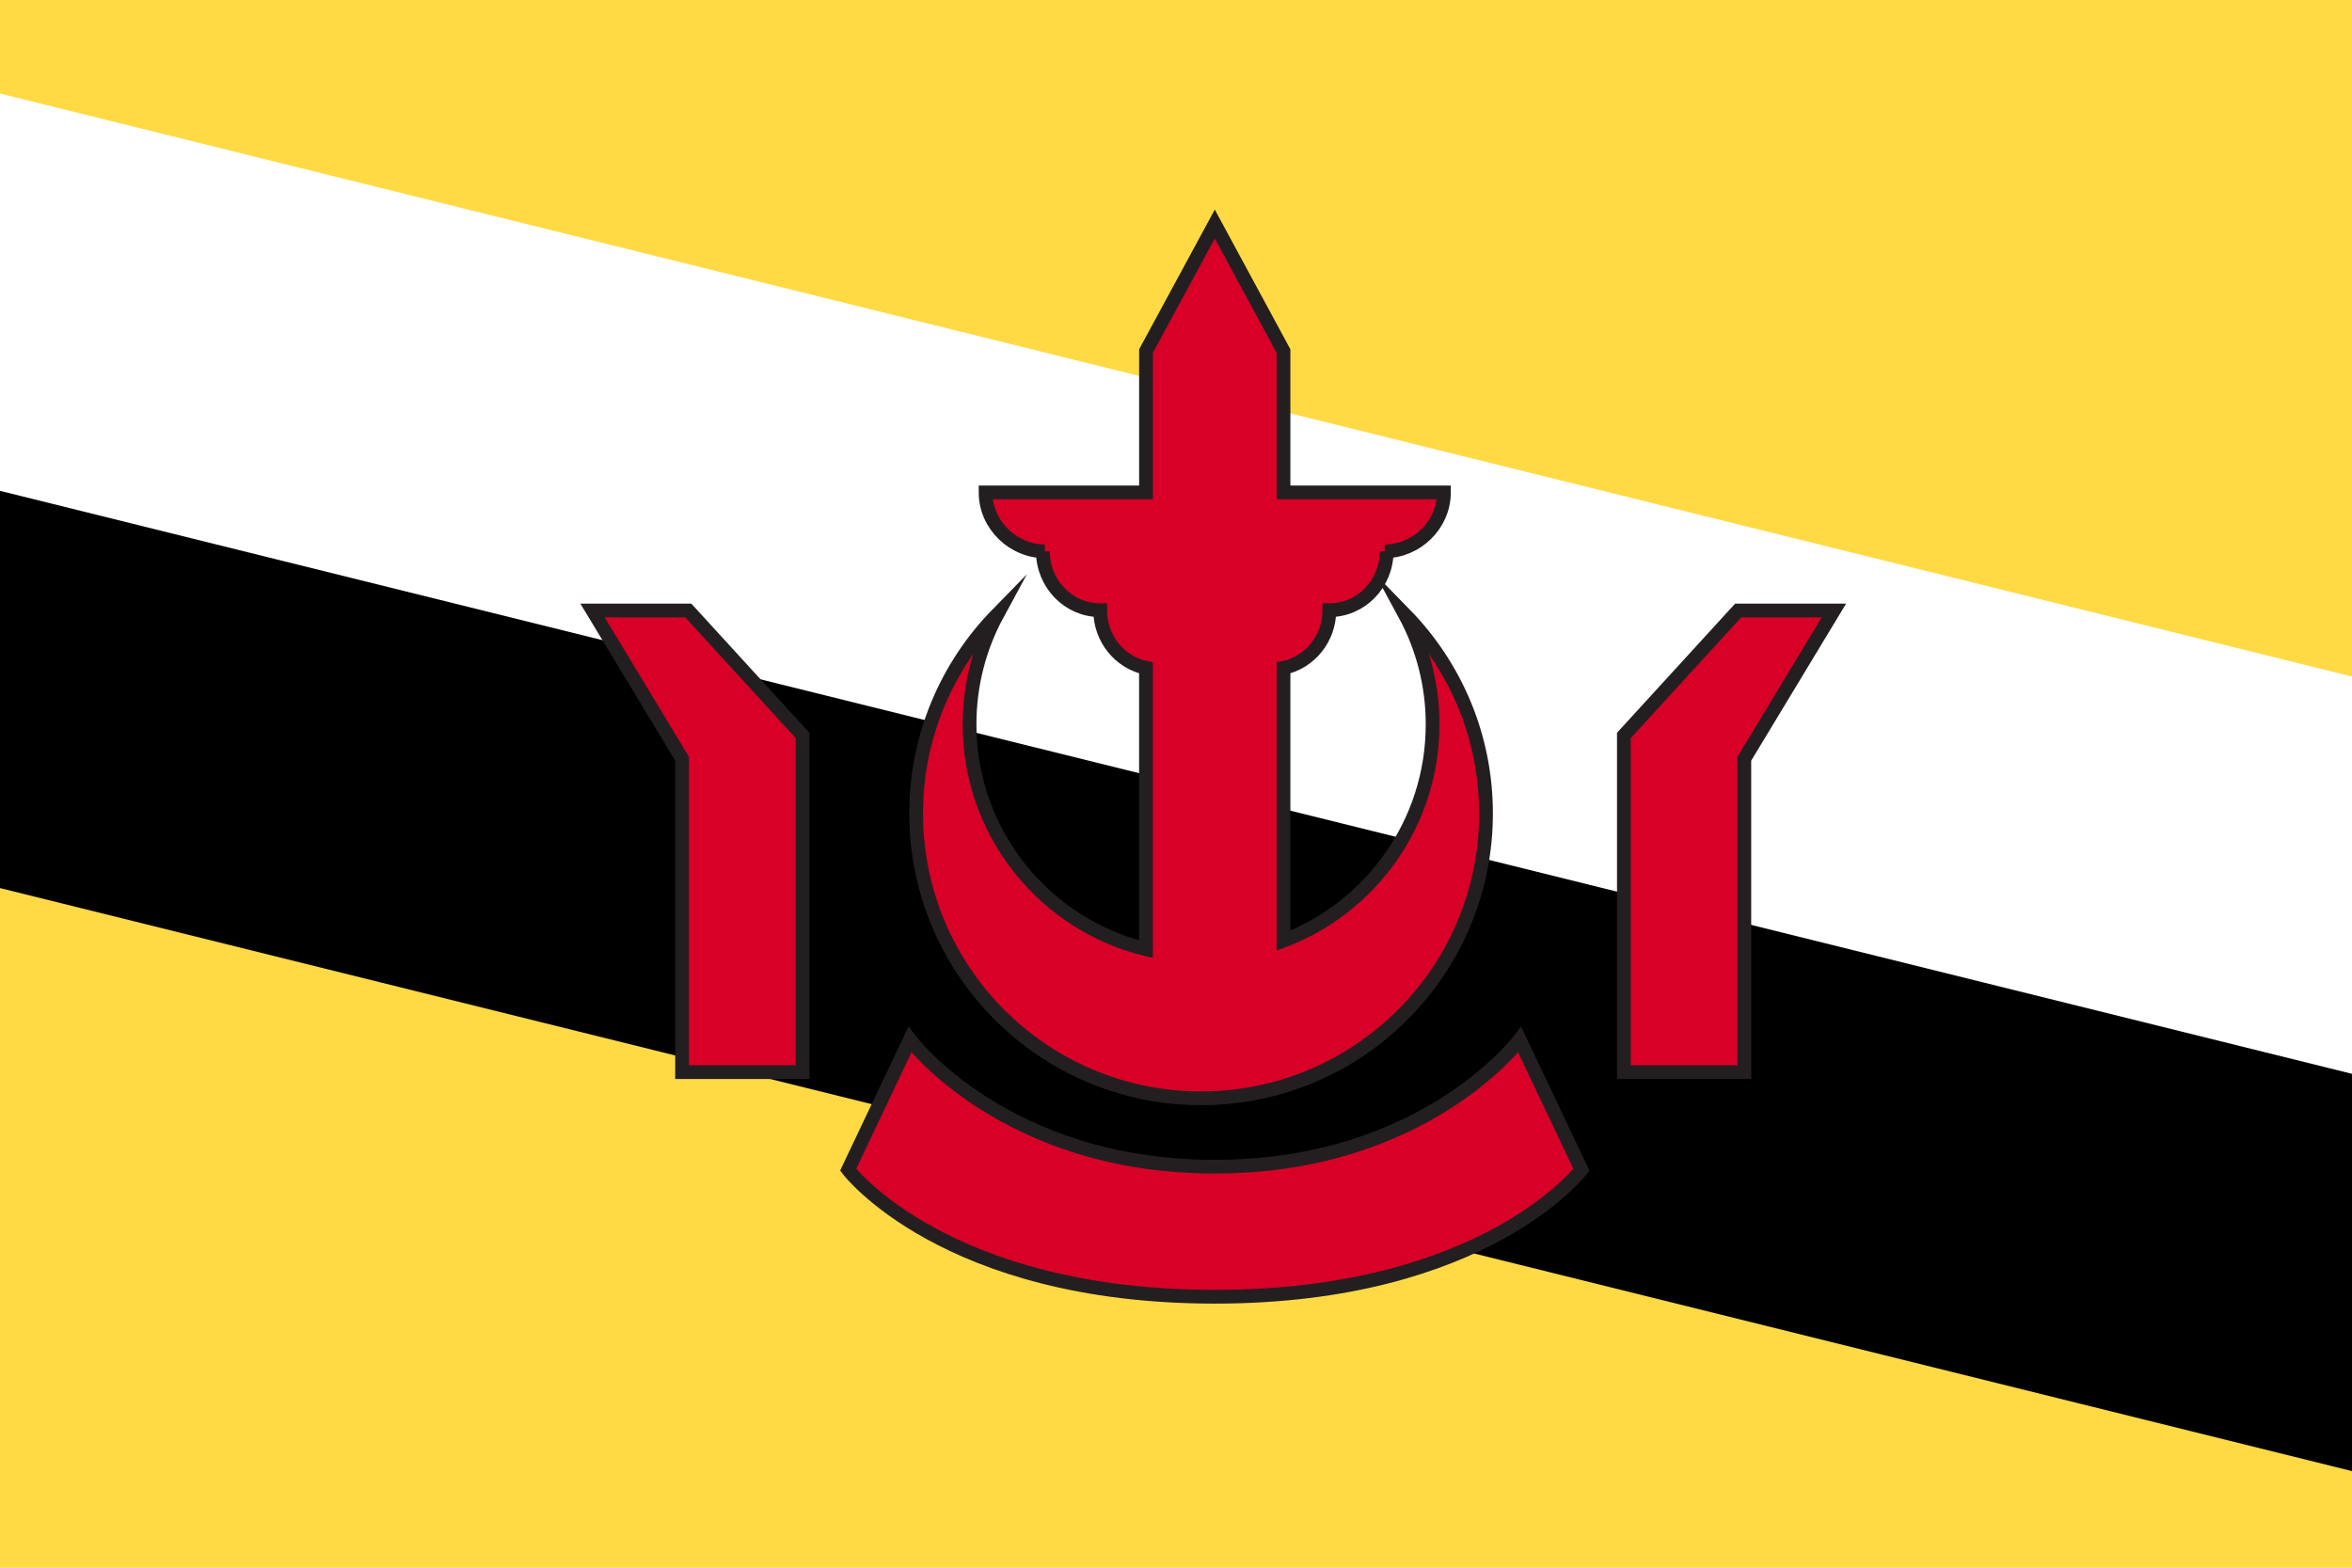
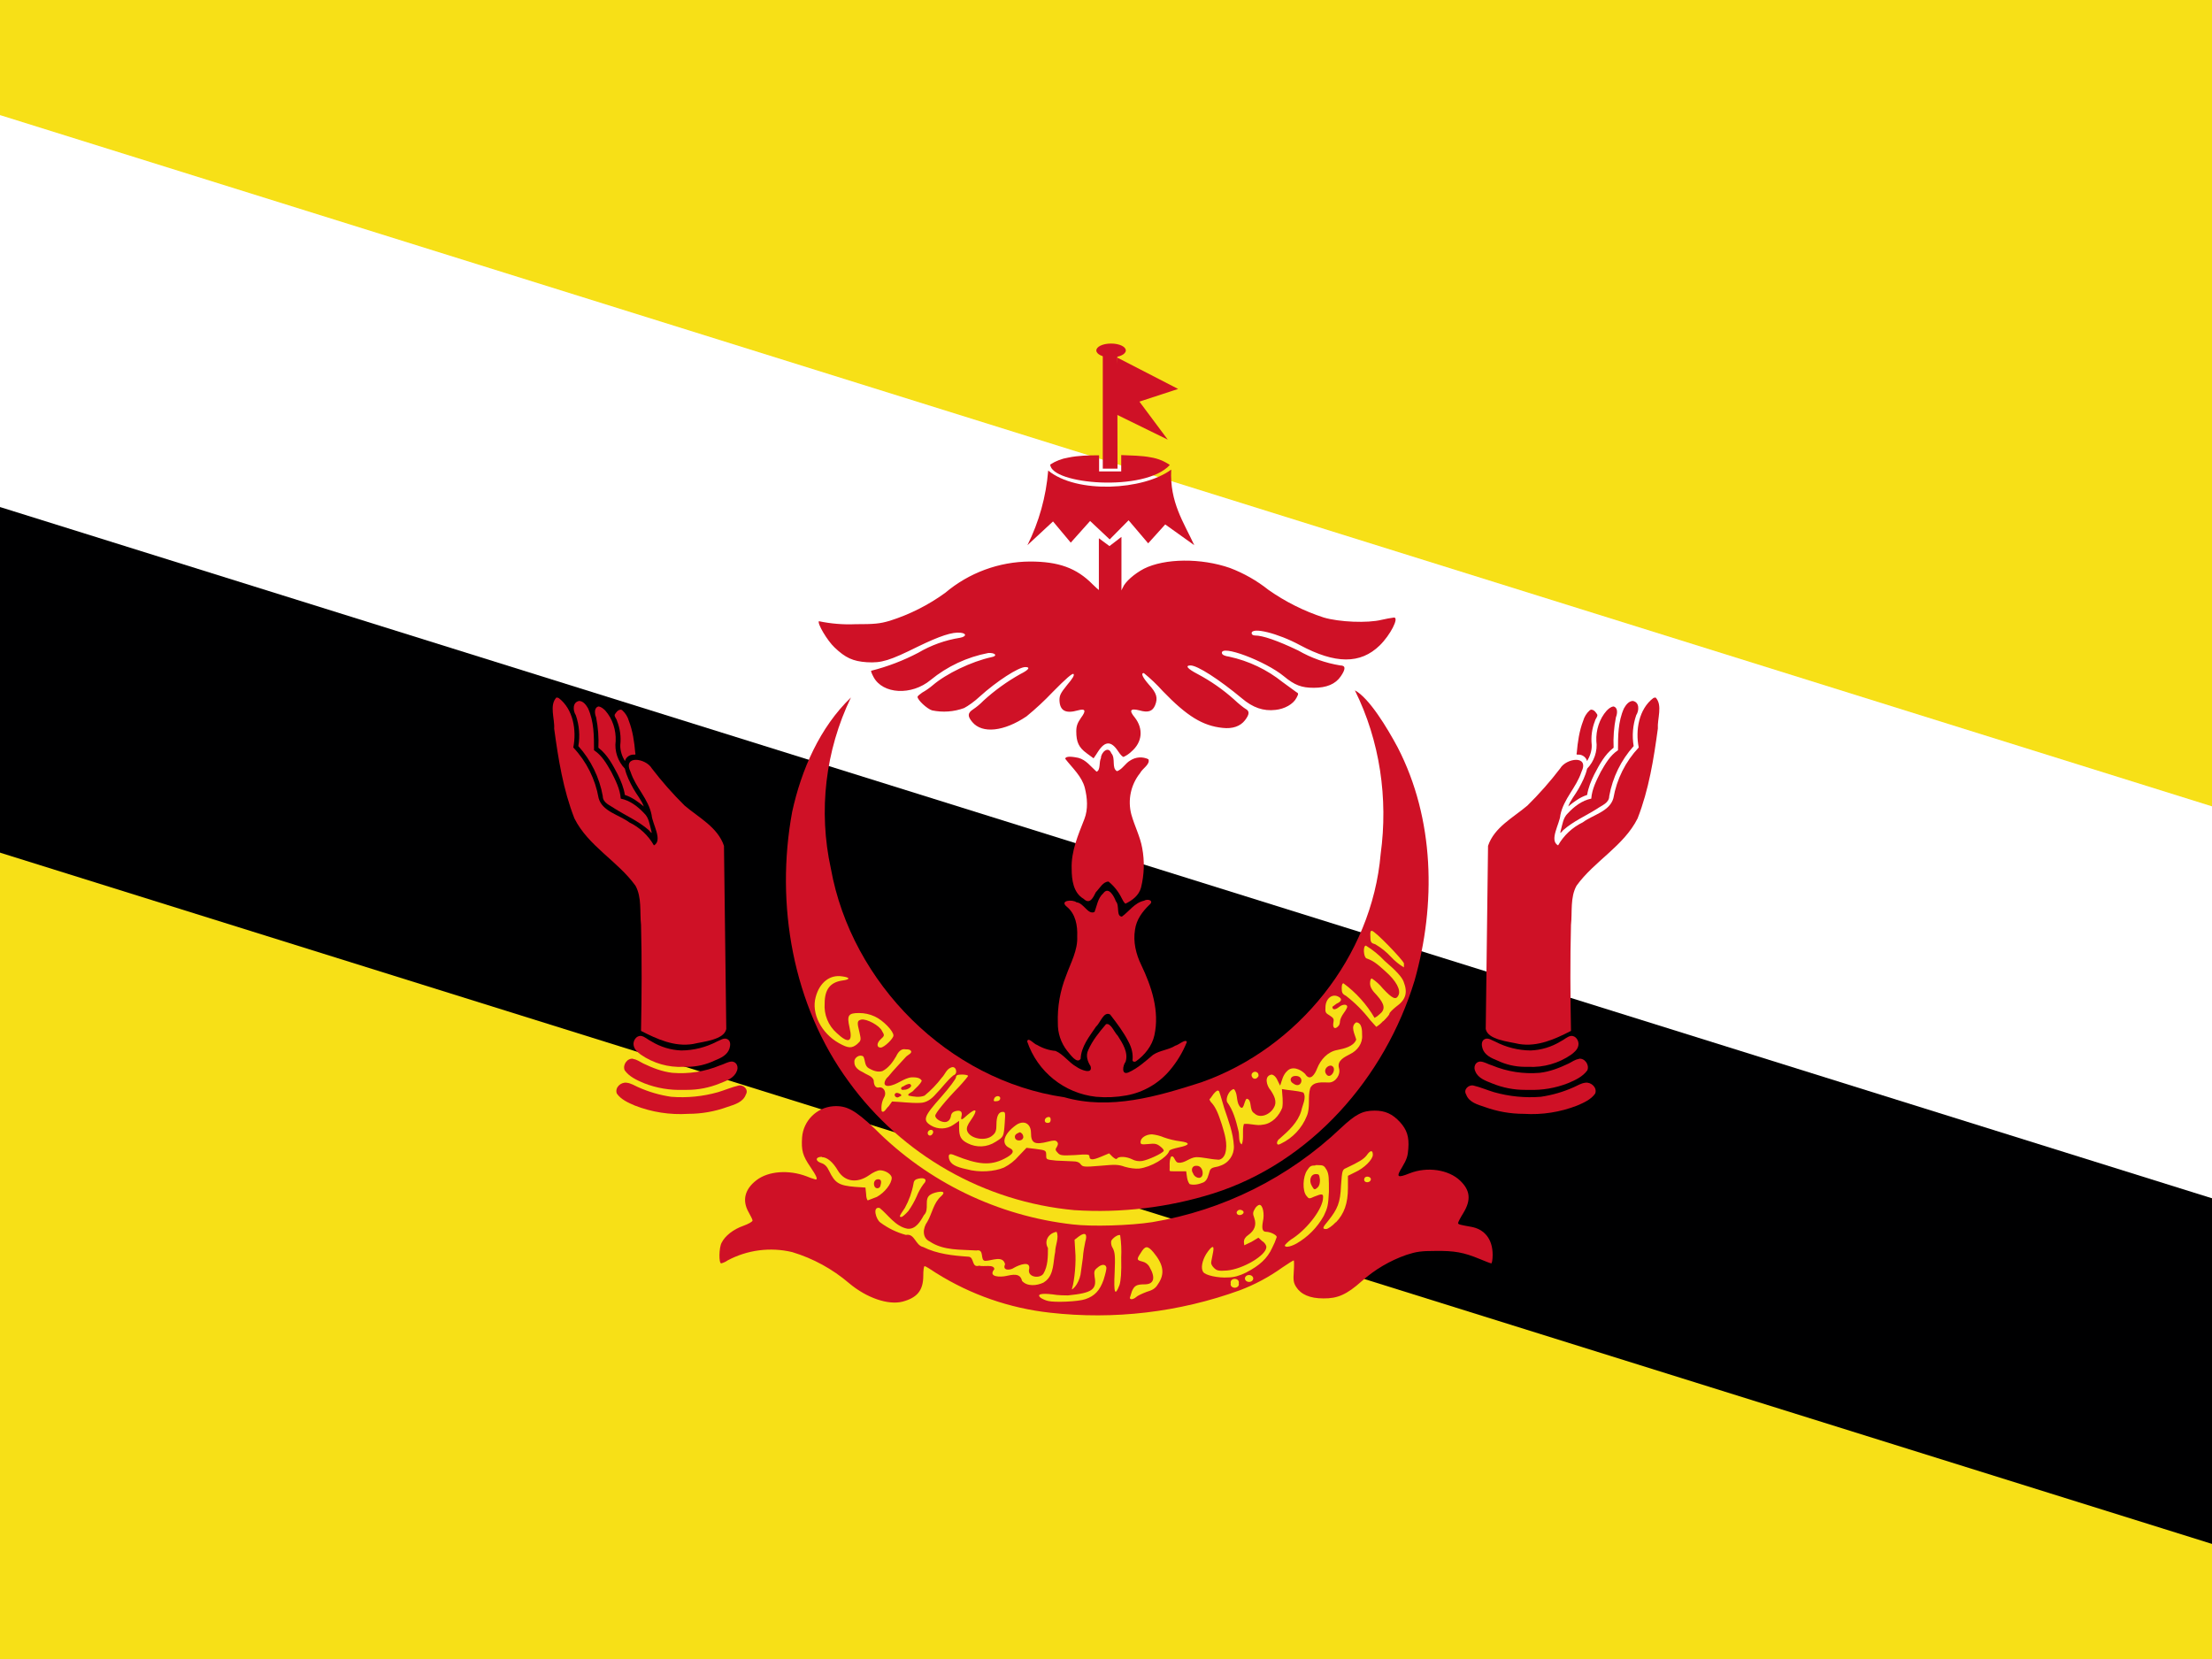
- <svg xmlns="http://www.w3.org/2000/svg" viewBox="0 0 513 342">
-   <path fill="#FFDA44" d="M0 0h513v342H0z" />
-   <path d="m0 193.74 513 127.19V214.26L0 97.08z" />
-   <path fill="#FFF" d="M513 234.26v-86.67L0 20.41v86.67" />
-   <g fill="#D80027" stroke="#231F20" stroke-width="3" stroke-miterlimit="10">
-     <path d="M306.4 134.01a50.28 50.28 0 0 1 6.07 24.02c0 21.55-13.51 39.94-32.52 47.19v-59.51c5.7-1.19 10-6.37 10-12.59 6.9 0 12.5-5.75 12.5-12.85h-.42c6.9 0 12.91-5.75 12.91-12.85h-34.99V76.58l-14.99-27.71-15 27.71v30.84h-34.99c0 7.1 6.01 12.85 12.91 12.85h-.42c0 7.1 5.6 12.85 12.5 12.85 0 6.22 4.29 11.4 9.99 12.59v61.37c-22.09-5.39-38.48-25.3-38.48-49.05 0-8.7 2.2-16.88 6.07-24.02-10.96 11.21-17.72 26.53-17.72 43.44 0 34.32 27.82 62.15 62.15 62.15s62.15-27.83 62.15-62.15c0-16.91-6.77-32.24-17.72-43.44z" />
-     <path d="M198.46 226.81s20.69 27.71 66.5 27.71 66.5-27.71 66.5-27.71l13.47 28.37s-21.03 27.71-79.97 27.71-79.97-27.71-79.97-27.71l13.47-28.37zM129.24 133.18h20.88l24.93 27.26v73.45h-26.28v-68.37zM400 133.18h-20.88l-24.93 27.26v73.45h26.27v-68.37z" />
+ <svg xmlns="http://www.w3.org/2000/svg" xmlns:xlink="http://www.w3.org/1999/xlink" viewBox="0 0 640 480">
+   <path fill="#f7e017" d="M0 0h640v480H0z" />
+   <path fill="#fff" d="M0 33.3v213.4l640 100V233.3z" />
+   <path fill="#000001" d="M0 146.7v100l640 200v-100z" />
+   <g fill="#cf1126" transform="translate(-160)scale(.66667)">
+     <path d="M695.7 569.7a117.2 117.2 0 0 1-49.4-17.2c-2.4-1.6-4.6-3-5-3s-.6 1.9-.6 4.1c0 6.4-2.6 9.6-9 11.3-6.2 1.6-15.6-1.6-23.2-8a68.3 68.3 0 0 0-24.7-13.5 39.9 39.9 0 0 0-28 3.6 8.7 8.7 0 0 1-2.8 1.3c-1.1 0-1-6.9.2-9 1.5-3 5.1-5.8 9.4-7.3 2.2-.8 4-1.8 4-2.3 0-.4-.8-2-1.7-3.6-2.9-5.1-1.7-10 3.4-13.9 5.2-4 14-4.6 21.7-1.7a32 32 0 0 0 4 1.4c1 0 .4-1.5-2.4-5.6-3.2-4.7-3.9-7-3.5-12.7a14.7 14.7 0 0 1 13.5-13.5c5.8-.4 9.4 1.6 18 9.7a144 144 0 0 0 86 41.6c8.3 1 24.8.5 34.5-1a156 156 0 0 0 81.8-40.8c6.4-6 9.4-7.6 14.7-7.6 4.5 0 7.7 1.4 11 5 3 3.3 4 6.4 3.6 11.5-.2 3.2-.7 4.7-2.6 7.9-2.8 4.5-2.3 5 3.2 2.8 7.6-3 16.9-1.6 21.9 3.2 4.4 4.2 4.8 8.4 1.4 14-1.3 2.1-2.3 4-2.3 4.4 0 .6 1 .8 5.5 1.6 6 1 9.5 5.4 9.5 12.2 0 2-.3 3.7-.6 3.7s-2.6-.9-5-1.9c-7-2.9-11-3.6-19.2-3.5-6.2 0-8.3.3-12.6 1.7a57.5 57.5 0 0 0-19.5 11.5c-6.4 5.7-10.4 7.5-16.6 7.4-5.8 0-9.7-1.7-11.8-5-1.1-1.8-1.3-2.8-1-6.8.2-2.6.1-4.7 0-4.7-.3 0-2.5 1.4-5 3.1A80.5 80.5 0 0 1 778 560a181.6 181.6 0 0 1-82.3 9.7" />
+     <path d="M706.3 525.2a136.4 136.4 0 0 1-97.9-55.7c-24.4-33.2-32-77.1-24.6-117.2 4-18.3 12-36.6 25.5-49.6a114.6 114.6 0 0 0-8.7 74.3c9 49.8 51 91.9 101.3 99.2 20 5.7 40.5-.4 59.5-6.5 42-14.8 74-54.6 77.8-99.1 3.3-24-.3-49.1-11.2-71 6.2 3.3 14 16.2 18.6 24.8 16 31 16.7 68.1 7.3 101.2-12.8 42.1-45 79-87.5 92.4a165.7 165.7 0 0 1-60 7.2z" />
+     <g id="a">
+       <path d="M512 469.9c-2.5-.4-5.3 2.1-4.3 4.7 1.8 2.6 5 4 7.8 5.2a54.2 54.2 0 0 0 23.2 3.6 49.6 49.6 0 0 0 17-3c3-1 6.8-2 8-5.4 1.3-2.1-1-4.3-3.1-3.9-3 .7-6 2-9 2.9a57.7 57.7 0 0 1-20.3 2 54 54 0 0 1-14.4-4.2c-1.6-.7-3.1-1.7-4.9-1.9" />
+       <path d="M514.8 459.5c-2.5-.4-4.7 2.6-3.7 5 2 2.8 5.3 4.3 8.4 5.6a42.4 42.4 0 0 0 17 2.9h1.5a37.6 37.6 0 0 0 14.4-2.8c2.7-1.1 6.1-2.2 7.3-5.2.9-1.7.2-4.1-2-4.3-1.8 0-3.5 1.2-5.3 1.7a44.3 44.3 0 0 1-20.6 3.2c-4.4-.5-8.5-2.1-12.5-4-1.5-.7-2.8-1.8-4.5-2z" />
+       <path d="M518.3 449.6c-2.2-.3-3.7 2.2-3.3 4.1.3 1.8 1.8 3 3.1 4a30 30 0 0 0 18.6 5.3h1.6a28 28 0 0 0 12-2.8c2.5-1 5.4-2.3 6.3-5.2.4-1.3.6-3.2-.9-4-1.6-.8-3.1.5-4.5 1a34 34 0 0 1-15.5 3.9 27 27 0 0 1-13.1-4c-1.5-.7-2.7-2-4.3-2.3" />
+       <path d="M481.5 302.7c-3.2 3.3-.7 9.3-1 13.5 1.8 13.2 3.9 26.5 8.8 39 6 12 18.8 18.5 26.5 29.2 2.8 5.1 1.8 11.3 2.4 17 .4 15.3.3 30.7 0 46 7 3.6 14.5 7 22.5 5.7 4.7-1.1 13.5-1.8 14.5-6.5l-1-79.5c-2.7-8.1-11-12.3-17.1-17.5a155.5 155.5 0 0 1-14.2-16.1c-2.6-4.5-12.9-6-9.2 1.6 2.2 6.7 7.7 11.6 9.1 18.6.3 3.9 5 11 1 13.2a24.5 24.5 0 0 0-10.7-10c-4.4-3.3-11.7-4.7-13.3-10.5a42.9 42.9 0 0 0-11-22c1.5-7.4 0-16.7-6.4-21.5z" />
+       <path d="M491.4 304.2c-3 .5-2.8 4.2-1.5 6.2a27.2 27.2 0 0 1 1.1 13.4 44.1 44.1 0 0 1 10.6 21.7c0 3 3.2 4 5.3 5.5 4.9 3.1 10.3 5.4 14.7 9.3.9 1 1.6 2 1 0-.7-2.6-1-5.4-3-7.3-2.8-3-6.2-5.6-10.2-6.4-.3-4.2-2.3-8-4.1-11.6-2-3.5-4.1-7.2-7.5-9.4 0-6.1 0-12.5-2.6-18.2-.8-1.4-2-3.1-3.8-3.2" />
+       <path d="M499.7 306.6c-2 .6-1.6 3.2-1 4.7a54 54 0 0 1 1 13.2c3.9 3 6.2 7.4 8.4 11.6 1.4 2.8 2.6 5.8 3.1 8.9 3.1 1 5.8 3 8.2 5-1-2.8-3-5-4.5-7.7s-3-5.6-3.7-8.7c-3-3.1-4.6-7.6-4-12 .2-4.7-1.3-9.6-4.5-13.2-.8-.8-1.8-1.7-3-1.8" />
+       <path d="M509.2 308c-1.2.2-1.8 1.2-2.4 2.1-.3.9.8 1.8 1 2.8a21.8 21.8 0 0 1 1.4 10.4c-.1 2.5.8 5 2 7a3.9 3.9 0 0 1 3.5-2.8c.5 0 1.4.2 1-.7-.4-4.8-1.1-9.6-2.8-14a9.6 9.6 0 0 0-2.8-4.5c-.2-.2-.6-.4-1-.3z" />
+     </g>
+     <use xlink:href="#a" width="100%" height="100%" transform="matrix(-1 0 0 1 1440 0)" />
+     <path d="M715.7 476a35.6 35.6 0 0 1-29.9-24c.3-2.2 3 1.2 4.3 1.5a19 19 0 0 0 8 2.6c3.5 1.5 5.7 5 9.1 6.9 1.6 1.2 7.2 3.6 6.1-.3-1.3-2-2.2-4.6-1-7 1.8-4.1 4.7-7.7 7.7-11.2 2.1-.7 3.6 3.6 5.1 5 2.1 3.3 4.7 7.3 3.4 11.3-1.2 1.5-2 6 1.3 4.6 4-1.8 7.3-4.8 10.6-7.6 3-2 6.7-2.1 9.7-4 1.5-.3 4.4-3.1 5-1.6a44.9 44.9 0 0 1-7.4 12.3 32.1 32.1 0 0 1-18.8 10.9q-6.6 1.2-13.2.6" />
+     <path d="M731.5 460.2c.3-2.7-.3-5.4-1.7-8-2.1-4.2-5-8-8-11.9-2.8-1.6-4.3 3.7-6.1 5.2-2.9 4.3-6.5 8.7-6.7 14-1.6 2.5-4.6-2-5.9-3.5a19 19 0 0 1-4-12 50.8 50.8 0 0 1 3.6-20.6c2-5.6 5.1-11 4.8-17 .2-4.7-.7-9.7-4.4-12.8-3.6-2.8 2.3-3.4 4.1-2 3.2.3 4.9 5.5 7.8 4.2 1.1-2.7 1.4-6 3.8-8.1 2.3-3.2 4.7 1.3 5.5 3.5 1.7 1.8 0 6.5 2.6 6.6 3.2-2.3 5.5-6 9.6-6.9 1.7-1 4.5 0 2.3 1.8-3 2.9-5.6 6.4-6.2 10.7-.9 5.3.4 10.7 2.7 15.4 4.5 9.4 8 20 5.7 30.5-1 4.6-4.2 8.6-8 11.3-.5.3-1.3.3-1.5-.4" />
+     <path d="M726.7 389.6a21.2 21.2 0 0 0-5.6-7c-2.4 0-3.9 3-5.5 4.6-1.1 2.1-2.5 5.6-5.3 2.9-4.5-2.6-5.2-8.3-5.2-13-.3-7.6 2.8-14.7 5.5-21.6 1.7-4.3 1.3-9.2.2-13.6-1.3-5-5.4-8.6-8.5-12.6.2-1.5 4.2-.7 5.7-.4 3.4.9 5.4 3.8 7.9 6 1.8-.6 1-4.2 1.9-5.9 0-2.4 3.2-5.5 4.5-2.1 2 2.2 0 6.5 2.5 7.8 2.4-.9 3.6-3.5 5.8-4.7a8 8 0 0 1 7.8-.5c.9 2.2-2.6 4-3.6 6a20.4 20.4 0 0 0-3.8 18c1.4 5 3.8 9.5 4.7 14.5a40.1 40.1 0 0 1-.5 17.2c-.9 3.4-3.8 5.6-6.8 7-.8-.7-1.2-1.7-1.7-2.6" />
+     <path d="M711.6 326.9c-3.4-2.5-4.5-4.8-4.5-9.5 0-2.3.5-3.6 2-5.8 2.4-3.2 2-4.2-1.3-3.3-5.3 1.5-7.8.2-8-4.3 0-2.2.4-3.1 3.3-6.7 2.4-2.8 3.3-4.3 2.8-4.8-.5-.4-3.3 2-9 7.8a124 124 0 0 1-11.4 10.6c-9.8 6.6-19.2 7.6-23.5 2.5-2.2-2.6-2.1-4 .4-5.6a27.4 27.4 0 0 0 4.4-3.7 86 86 0 0 1 16.1-11.6c3.6-1.8 4.4-3 2.1-3-3 0-12.5 6.2-19.8 12.8-2.1 2-5.2 4.2-6.8 5a25.4 25.4 0 0 1-13.9 1c-2.2-.7-6.3-4.5-6.3-5.9 0-.3 1-1.1 2-1.8a30 30 0 0 0 4.6-3.2c5.8-5 16.8-10.3 25.5-12.2 2.8-.5 1.7-2-1.4-1.8a56 56 0 0 0-25 11.7c-8.3 6.9-20.8 6.2-24.8-1.3-.7-1.3-1.2-2.5-1-2.7a92.8 92.8 0 0 0 20.4-7.8 51.5 51.5 0 0 1 18.1-6.5c2.8-.5 3-1.9.3-2.2-3.6-.4-9 1.4-18.5 6-12.3 6.1-15.8 7.2-22.2 6.8-6-.4-9.3-1.9-14-6.4-3.2-3-7.6-10.5-6.8-11.4a63.5 63.5 0 0 0 15.8 1.3c8.3 0 10.6-.2 15-1.5a84.3 84.3 0 0 0 24-12.1 57.5 57.5 0 0 1 36.8-13.6c12.4 0 20.2 2.8 27.2 9.9 2.4 2.4 4.4 3.9 4.7 3.6s.6-4.5.7-9.3c0 0 3.7-.4 4.5.7 0 7.7 0 8.4 1.2 8.4.7 0 1.5-.8 2-2 1-2.5 5-6 9.2-8.2 9-4.5 24.7-4.7 37.3-.3a62.4 62.4 0 0 1 16.7 9.5 90.2 90.2 0 0 0 24 12c6.8 2 19 2.5 25.1 1a62 62 0 0 1 5.4-1c2.3 0-1.6 7.6-6.2 12.1-8.4 8.2-19.3 8.1-34.6-.1-9.6-5.2-21-8-21-5.2 0 .6.6 1 1.5 1 3.3 0 9.7 2.2 18.7 6.5a53.7 53.7 0 0 0 18.3 6.5c2.3 0 2.4 1.5.2 4.7-2.3 3.4-6.2 5-11.7 5-5.3 0-8.3-1.1-13-5-8-6.6-27.6-14-26.9-10 .2.7 1.1 1.2 3.2 1.5a56 56 0 0 1 23.1 11l5.9 4.3c1.1.6 1.1.8.2 2.5-1.4 2.8-5.2 4.9-9.2 5.3-5.2.6-9.8-1-14.5-5-10-8.3-19.3-14.3-22.3-14.3-2.5 0-1.4 1.4 3 3.7a79.7 79.7 0 0 1 15.8 11c2 1.9 4.3 3.7 5 4.1 1.9 1 1.8 2.4-.2 5s-5.4 3.8-9.7 3.3c-8.6-.9-15.4-5-26-16a71 71 0 0 0-8.2-7.8c-1.4 0-.5 1.9 2.2 5 3.4 3.7 4 5.8 2.7 9-1.1 2.6-3 3.3-6.8 2.2-4-1-4.6 0-2 3.1 3.8 4.9 3.3 10.7-1.5 14.8a12 12 0 0 1-3.4 2.3c-.4 0-1.4-1-2.3-2.4-3-4.6-5.7-4.6-8.7 0a54 54 0 0 1-2 3 113 113 0 0 1-3-2.2" />
+     <path d="m726.7 233-5.2 4-4.6-3.4v27.8h9.8z" />
+     <path d="M694.9 204.3a88.3 88.3 0 0 1-9 32.3l11.1-10.3 7.7 9.2 8.4-9.4 8.5 8 8.2-8.3 8.5 10 7.4-8.2 12.6 9c-4.6-10-10.7-18.6-10-32.8-12.1 9-41 10.6-53.4.4z" />
+     <path d="M717 197.6c-4.5 0-9.2.1-13.4 1a20.1 20.1 0 0 0-7.8 3c.3 8.6 41 12.1 51.9.2a20 20 0 0 0-8.2-3.3c-4-.8-8.6-.8-12.9-1v7.1H717z" />
+     <path d="M724.9 154h-6.3v49.4h6.4z" />
+     <path d="m724.9 155.2-2.4 23.7 24.3 11.9-12.3-16.5 16.8-5.5zm-2.7-6.1c-3.7 0-6.4 1.4-6.4 3s2.7 3 6.4 3 6.4-1.4 6.4-3-2.7-3-6.4-3" />
+   </g>
+   <g fill="#f7e017">
+     <path d="M314 375.9c2.7-.9 4.2-2.5 5.3-5.6.5-1.6.9-3.2.8-3.6-.2-1-1.4-1-2.6.1-.9.7-1 1.1-.8 2.6.7 3.7-.7 4.7-7.7 5.4-.7 0-2.8 0-4.5-.3-3.4-.4-4.6 0-3.4 1a7 7 0 0 0 2.1.9c1.9.5 8.8.2 10.8-.5m14.7-.6c.4-.4 1.7-1 3-1.5 1.7-.5 2.6-1 3.3-2.2 2.1-3 1.7-5.7-1.3-9.3-1.7-2-2.4-1.9-3.7.3-1.2 1.8-1.1 2 .5 2.4.9.2 1.7.8 2.1 1.6 1.8 3.1 1.3 5-1.4 5-2.4 0-3 .4-3.7 2l-.6 1.9c0 .6 1 .5 1.8-.2m-4.8-3.5c.4-1.3.6-3.5.5-8a33 33 0 0 0-.3-6.4c-.4-.4-2.3.8-2.6 1.7a3 3 0 0 0 .5 2.1c.6 1.2.7 2.4.5 7-.3 6 .1 7 1.4 3.6" />
+     <path d="m312.6 369 .7-5c.1-1.7.5-3.8.7-4.7.7-2.3 0-2.9-1.8-1.6l-1.3 1 .2 3.3c.3 3-.2 8.5-.9 10.7-.2.6.1.4.9-.5.6-.7 1.3-2.2 1.5-3.3zm-10 1.6c2.4-2 2.1-5.6 2.7-8.4 0-1.9 1.2-4.1.4-5.8-2.3.4-3.7 2.6-2.5 4.7 0 2.5 0 5.2-1.3 7.4-1 1.5-4.4 1.1-4.2-1 .8-3-2.9-1.5-4.3-.7-1.1.8-3.5.9-2.6-1-.6-2.7-3.9-1-5.7-1-1.7 0-.1-3.5-2.6-3-4.5-.3-9.5.1-13.5-2.6-2.3-1.1-2-3.9-.7-5.7 1.4-2.4 1.8-5.5 4-7.4 2.3-2.1-2-1.2-3-.5-2.2 1.2-.2 4.3-2 6-1 1.8-2.4 4.2-4.8 3.9-3.5-.7-5.5-4-8-6-2.2-.5-1 3.4.2 4.2a21.9 21.9 0 0 0 7.4 3.6c2.6-.5 2.7 3 5 3.5 4 2 8.6 2.5 13.1 2.8 1.8.1.8 3.3 3.1 2.6 1.3.4 4.3-.5 4.4 1-2 2.4 1.9 2.3 3.3 2 1.9-.4 4.2-1 4.7 1.4 1.5 1.7 4.3 1.4 6.2.5z" />
+     <path d="M262.8 350.4a24 24 0 0 0 2.4-4.2 16 16 0 0 1 2-3.6c1.2-1.2.5-2-1.4-1.6-1 .2-1.4.6-1.5 1.5a23 23 0 0 1-2.5 7c-1.7 2.5-1.7 2.6-1 2.6.3 0 1.2-.8 2-1.7m-25-15.7c-1.9 0-2 1.2-.2 1.8 1 .3 1.7 1 2.3 2.3 1.7 3.5 2.8 4.2 7.5 4.6l3 .2.2 1.9c0 1 .3 1.8.5 1.8l2.6-1c2.2-1.2 4.3-3.8 4.3-5.5 0-1-1.8-2.2-3.4-2.2-.7 0-2 .6-3.1 1.4-3.4 2.4-7 2-9-1.2-1.5-2.6-3.2-4-4.7-4zm16.3 6.5c.9 0 1 .7.6 2a.9.9 0 0 1-1.7 0c-.4-1 .1-2 1-2zm126.5-4c-1.3 0-1.6.2-2.4 1.4-1.3 1.9-1.4 6-.2 7.4.7.9.8.9 2.3.2 2.2-.9 2.6-.8 2.5.3 0 3-4.2 8.7-8.6 11.7a9.7 9.7 0 0 0-2.4 2c-.3.8 1.3.7 3.3-.4a21 21 0 0 0 7.9-8c1.1-2.3 1.3-3 1.5-7 0-3.8 0-5-.6-6.2-.8-1.4-1-1.5-2.8-1.5h-.5zm.1 2.5c1 0 1 .2 1.2 1.6 0 1-.1 1.7-.7 2.3-.8.7-1 .7-1.6-.4-1-1.6-.4-3.5 1.1-3.5m-20.2 28.5c3.9-2 6.2-4.1 7.6-7.2a20 20 0 0 0 1.3-3.1c0-.6-1.9-1.5-3-1.5s-1.4-.8-1-3c.5-2.1 0-4.8-1-4.8-.3 0-1 .5-1.3 1.1-.6 1-.7 1.4-.2 2.7.7 2 .1 3.6-1.7 4.9-.9.6-1.3 1.3-1.3 2l.1 1 2.1-1 2-1.2 1.1 1c.7.4 1.2 1.2 1.2 1.7 0 2.4-6.8 6.4-11.4 6.8-2.5.2-3 0-3.8-.8-.7-.7-.9-1.3-.7-2l.5-2.6c.4-2.1-.4-1.8-2 .6-1.2 2-1.6 4.1-.9 5.2.6 1 4.4 1.8 7.2 1.6 1.7 0 3.4-.5 5.2-1.4m26-14.5c2.4-2.5 3.5-5.5 3.5-10v-3.5l2-1c2.7-1.2 5.2-3.7 5.2-5.1s-.7-1.4-1.8.2c-.9 1.1-2 1.8-6 3.7-1 .4-1.1.7-1.4 5-.2 5-1 6.8-3.7 10.2-1.7 2-1.8 2.4-.6 2.4.5 0 1.8-.9 2.8-2zm-26.7-2.8c.2-.7-1.2-1.2-1.7-.6-.3.2-.4.6-.2.9.4.6 1.6.4 1.9-.3m36.8-9.5c.3-.8-1.1-1.3-1.7-.7-.2.3-.3.7-.1 1 .4.6 1.6.4 1.8-.3m-44.3-25.9c-1 .5-1.5 1.5-2.1 2.3-.5.3-.1.6.1 1 1.7 1.7 2.4 4.2 3.2 6.5.8 2.7 1.8 5.6 1 8.4-.3 1-1.2 2.1-2.4 1.8-2-.1-4-.7-6-.7-1.9.1-3.3 1.8-5.1 1.6-1.2 0-1.2-2.4-2.2-1.7-.6 1.3-.3 2.7-.4 4 .2.3.8.1 1.1.2h3.7c.2 1.2.2 2.7 1 3.7 1.3.4 2.8 0 4-.5 1.2-.6 1.4-2.1 1.8-3.3.4-1.3 2-1 3-1.5a5.7 5.7 0 0 0 4-5.7c-.2-3.9-1.6-7.4-2.8-11-.5-1.6-.9-3.3-1.5-4.9zm-6 21.8c1.3 0 1.9 1.6 1.6 2.7-.5 1.5-2.4.6-2.7-.5-.7-1-.3-2.3 1-2.2z" />
+     <path d="M296 324.8c-.6 0-1.3.2-2 .7-3.5 2.5-4.5 5.4-2 6.6 1.7.8 1.3 1.8-1.5 3.2-4 2-7.5 1.7-14.2-1-1.6-.7-2-.4-1.7 1 .4 1.5 1.8 2.3 5.1 3 3.6 1 8 .7 10.8-.5a14 14 0 0 0 4.3-3.4l2.2-2.3 2.5.3c3.1.4 3.2.4 3.2 1.9 0 1.2 0 1.2 2.9 1.5l4.7.2c1.3 0 2 .3 2.4.9.6.7.9.8 5.6.4 4.4-.4 5.2-.4 7.2.3 1.4.4 3 .6 4.1.5 3.4-.4 8-3.1 8.7-5.1 0-.3 1.3-.7 2.7-1 3.4-.7 3.5-1.4.4-1.8a23 23 0 0 1-4.6-1.1 12.2 12.2 0 0 0-3.5-.9c-1.7 0-3.3 1-3.3 2.2 0 .7.2.8 2.3.6 1.8-.2 2.4-.1 3.4.7.7.5 1.1 1.1 1 1.3-.5.8-4.5 2.6-6.2 2.9a4.7 4.7 0 0 1-3-.5c-1.6-.8-3.8-.9-4.3-.2-.2.3-.6.1-1.3-.5l-1-1-2.4 1c-2.4 1-3.3 1-3.3-.2 0-.5-.7-.6-4.2-.3-3.9.2-4.3.1-5-.7-.7-.7-.7-1-.2-1.7.4-.8.4-1 0-1.5-.4-.4-1-.4-2.5 0-3.9 1-5 .5-5-2.5 0-1.9-1-3-2.3-3m-1 2.8c.2 0 .4.1.7.4s.5 1 .3 1.3c-.3.9-2 .9-2.3 0-.2-.5 0-1 .5-1.3z" />
+     <path d="M288 330.4c2.4-1.5 2.4-1.4 2.7-5.5.2-3 .2-3.2-.6-3.2-1.2 0-1.8 1.3-1.8 3.7 0 1.6-.2 2.3-1 3-2 2-6.8 1.1-7.5-1.3-.2-.8.1-1.6 1.1-3 2.1-3 1.7-3.8-1-1.5-1.7 1.6-2 1.6-1.7.3s-.3-1.8-1.8-1.4c-.7.2-1.2.6-1.3 1.6-.2.8-.6 1.3-1.3 1.5-1.2.3-3.2-.8-3.2-1.8 0-.7 3-4.4 6.9-8.4 1.4-1.5 2.6-3 2.6-3.1 0-.2-.8-.4-1.7-.4-1.4 0-1.8.2-1.8.8 0 .4-1.9 3-4.3 5.7-5 5.6-5.4 6.7-3 8.2a6 6 0 0 0 6.6-.2l1.6-1.1v2c0 2.5.5 3.5 2.5 4.5a8 8 0 0 0 8-.4m104.4-34.6c-1.8 1.1-.4 3.4 0 5-.8 2-3.5 2.6-5.5 3-2.8.5-4.8 2.8-5.8 5.3-.6 1.6-2 4-3.5 1.6-1.3-1.3-3.7-2.4-5.2-.8-1.2 1.1-1.5 2.7-2 4.2-.7-1.1-1-2.8-2.4-3.2-2.4.3-1.5 3.3-.4 4.5 1 1.5 2 3.3 1 5-1 2-4 3.4-5.7 1.7-1.6-.9-.5-4-2.2-4.2-.8.6-.8 3.9-2.1 2.1-1-1.5-.4-3.6-1.6-4.9-1.3.2-2.4 2.5-2 3.7 1.8 2.4 2.6 5.4 3.3 8.3.4 1.2-.1 3.5 1 4 .7-1.9 0-4 .6-5.9 1.8-.2 3.7.6 5.5.2 2.7-.3 4.7-2.6 5.6-4.9.3-1.8 0-3.6-.1-5.4 2 .4 4.2.4 6.2 1 1 1.5-.3 3.7-.6 5.3-1 3.4-3.7 5.8-6.2 8-1.1.7-1.2 2.4.3 1.5a15 15 0 0 0 7.5-8c1.1-2.6.2-5.5 1-8.1 1-2 3.5-1.6 5.4-1.6s3.5-2.3 2.9-4.2c-.6-2.2 1.7-3.2 3.2-4 2.1-1 3.7-3.1 3.5-5.5 0-1.3 0-3.6-1.7-3.7m-7.3 12.5c2.2.6-.4 4.8-1.6 2.1-.4-1 .5-2.1 1.6-2.1m-10.3 3c2.9-.1 1.8 4-.6 2.2-1.3-.7-.9-2.2.6-2.2M270 327.6c0-.4-.2-.7-.6-.7-.7 0-1.2.7-.9 1.3.4.7 1.3.3 1.5-.6m34-3.6c0-.7-.3-.9-.8-.8-1.1.2-1.3 1.7-.1 1.7.6 0 .9-.3.9-1zm-42-20.4c-1.3-.3-2.2.9-2.7 2-1 1.7-2.2 3.4-4 4.3-1.3.4-2.7-.1-3.9-.8-1.3-.7-1-2.3-1.6-3.4-1-.8-2.7.3-2.6 1.5-.1 1.6 1.3 2.5 2.6 3.1 1 .7 2.6 1 3 2.3 0 1.1.4 2.4 1.7 2 1.5 0 2 1.8 1.3 2.9a6.3 6.3 0 0 0-.7 4c.7.7 1.4-1 2-1.4l1-1.4c2.7.1 5.3.5 8 .4 2 0 3.5-1.2 4.7-2.6 1.8-1.8 3.2-3.9 5.1-5.4 1.4-.4.7-3-.8-2.2-1.3.5-1.7 2-2.6 2.9a31 31 0 0 1-5 5.2c-1.5.6-3.1.3-4.6 0-.6-.5 1.2-1 1.5-1.6.8-.8 1.8-1.6 2.3-2.7-.5-1-1.9-1-2.9-1-2.4.2-4.3 2.3-6.8 2.5-1.9 0-.9-2 0-2.7 1.6-2 3.4-3.8 5.1-5.7.5-.6 2.3-1.2 1.2-2-.4-.2-.9-.2-1.3-.2m1.2 10c1.3.7-.8 1.8-1.6 1.7-1.1.3-1.2-.8-.2-1 .6-.4 1.2-.7 1.8-.7m-3.8 2.6c.7 0 2.2.7.8 1.1-1 .8-2-.8-.8-1.1" />
+     <path d="M289.4 317.8c0-1-1.6-.8-1.8.2-.2.6 0 .7.8.6.6 0 1-.4 1-.8m74.7-6.6c.2-.9-1-1.5-1.7-.8-.7.6 0 1.9.8 1.7.4 0 .8-.5 1-.9zM248 302.1c1.1-1 1.2-1.1.7-3.3-.8-3.1-.7-3.5.5-3.8 1.5-.3 5.3 1.7 6 3.3.8 1.3.7 1.4-.4 2.4-1.2 1.1-1.2 2.4 0 2.4 1 0 3.7-2.6 3.7-3.5 0-1.3-3-4.4-5.4-5.5a10.7 10.7 0 0 0-4.6-1c-3.1 0-3.5.7-2.7 4.2 1 4.2-.3 4.8-3.7 1.6a10.4 10.4 0 0 1-3.5-8.6c0-4 1.6-6.1 5.1-6.6 2.4-.3 2.3-.9 0-1.2-3.6-.6-6.6 1.8-7.7 6-1.3 4.7 1.6 10.4 6.7 13.3 2.7 1.5 3.7 1.6 5.3.3m139.2-5.2c.3-.2.5-.9.5-1.4s.5-1.6 1.1-2.4 1-1.6 1-1.8c0-.8-1.3-.8-2.3 0-1.1.9-2 1-2 0l1.2-.9c1.6-.7 1.7-1.5.4-2.1-1.7-.8-3.5.6-3.6 3-.1 1.6 0 1.8 1.2 2.5 1.1.7 1.3 1 1.1 2-.3 1.6.4 2.2 1.4 1.1m13-1.4c1-1 1.8-1.9 1.8-2.2s.9-1.2 1.9-2c2.8-2 3.5-4 2.2-7.3-.5-1.3-2-3-5.5-6a26 26 0 0 0-5.4-4.4c-.9 0-.7 3.4.2 3.7 1.7.6 2.8 1.3 5.4 3.7 3.2 2.8 4.6 5.5 3.8 7-.7 1.4-1.7 1-4.5-2a13.8 13.8 0 0 0-3.2-2.9c-.3 0-.5.6-.5 1.4 0 1 .5 2 2 3.5 2.3 2.6 2.5 4.1.7 5.5a5 5 0 0 1-1.4 1 33.2 33.2 0 0 0-9-10c-.3 0-.5.4-.5 1.4 0 1.3.2 1.7 1.2 2.2a38 38 0 0 1 7 7l1.8 2a9 9 0 0 0 2-1.7zm6-16.8c-.5-1.2-8.4-9.4-9.3-9.4-.4 0-.5.5-.4 1.8 0 1.6.3 1.8 1.4 2.1a20 20 0 0 1 4.6 3.7 17 17 0 0 0 3.7 3zm-47.8 92.6a1.2 1 0 1 1-2.3 0 1.2 1 0 1 1 2.3 0m4.2-1.4a1.2 1 0 1 1-2.4 0 1.2 1 0 1 1 2.4 0" />
  </g>
</svg>
